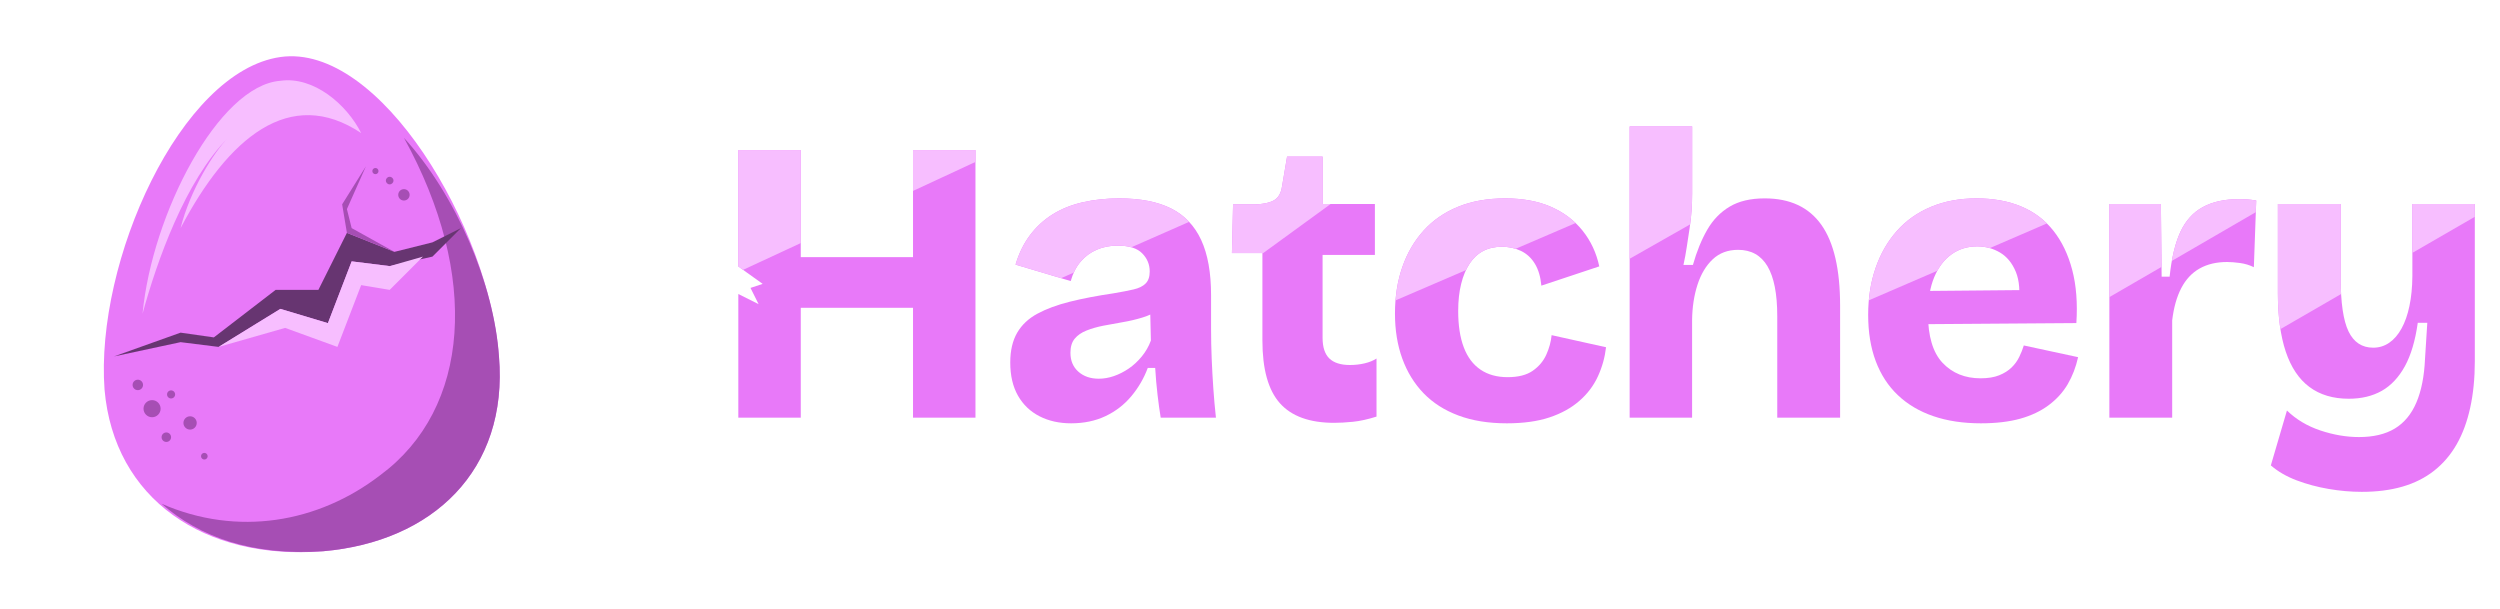
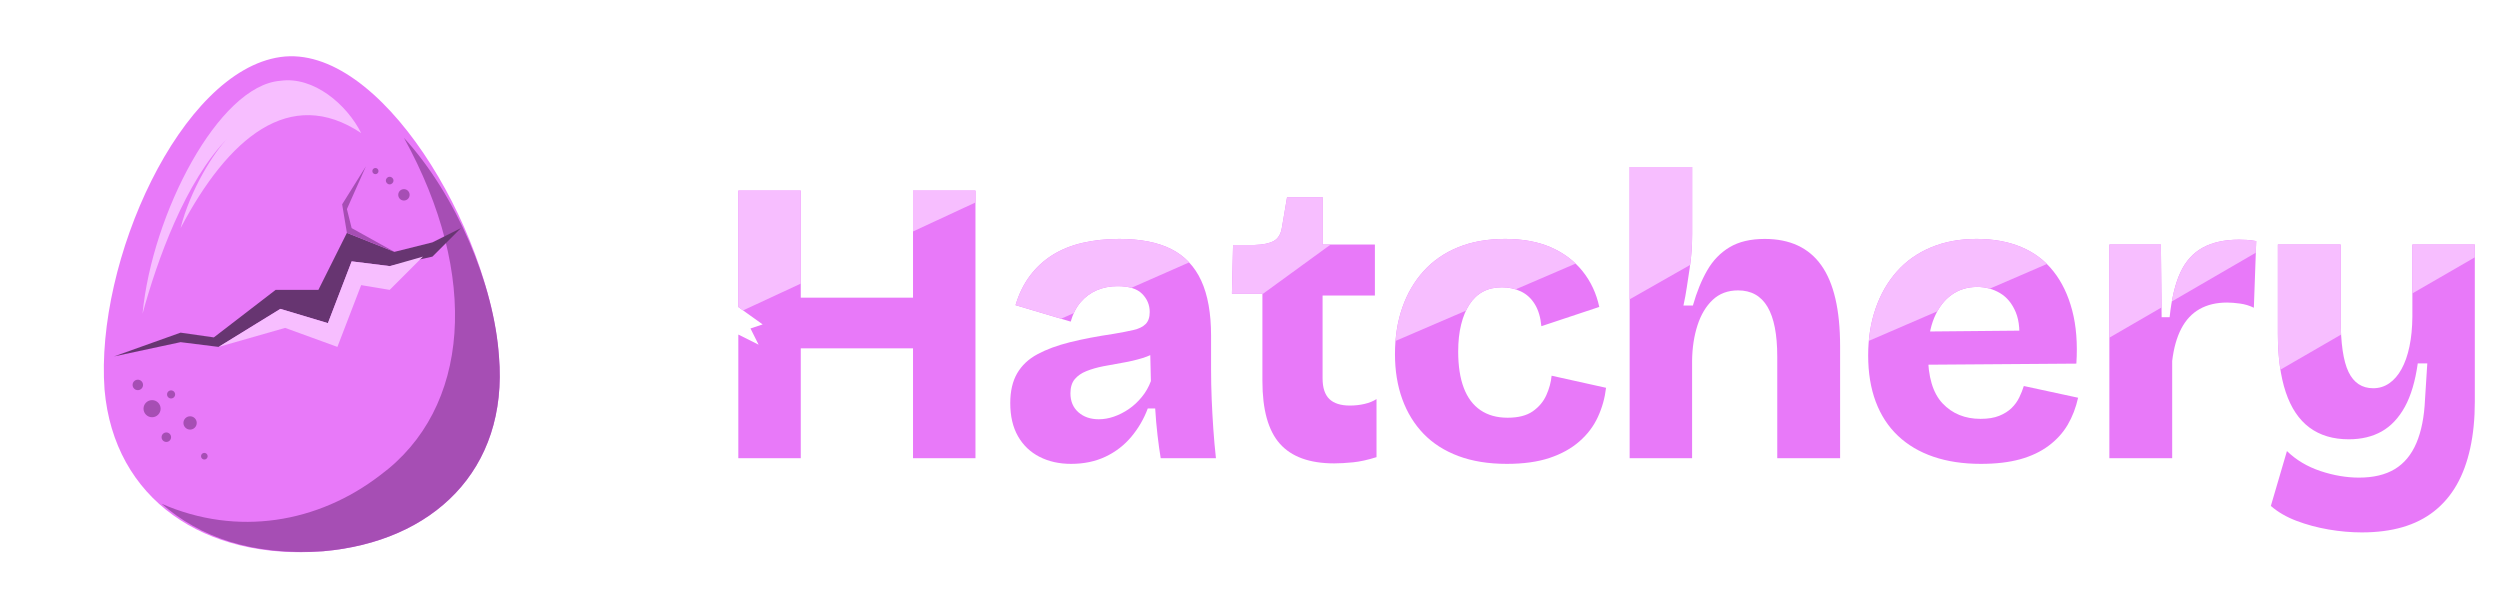
<svg xmlns="http://www.w3.org/2000/svg" role="img" aria-label="Hatchery" viewBox="0 0 616.5 150">
  <svg width="150" height="150" viewBox="0 0 128 128">
    <path fill="#E879F9" d="M59 12 C80 9 103 48 105 75 C107 99 91 114 68 116 C43 118 24 105 22 82 C20 55 38 15 59 12Z" />
    <path fill="#A64EB4" d="M85 29 C96 41 104 60 105 75 C107 99 91 114 68 116 C53 117 42 113 34 106 C50 113 67 110 80 100 C99 86 101 58 85 29Z" />
    <path fill="#F7BEFF" d="M30 66 C32 45 46 18 59 17 C66 16 73 22 76 28 C61 18 48 29 38 48 C40 40 45 32 48 29 C39 38 33 55 30 66Z" />
    <path fill="#673571" d="M24 75 L38 70 L45 71 L58 61 L67 61 L73 49 L83 53 L91 51 L97 48 L91 54 L82 56 L74 55 L69 68 L59 65 L46 73 L38 72Z" />
    <path fill="#F7BEFF" d="M46 73 L59 65 L69 68 L74 55 L82 56 L89 54 L82 61 L76 60 L71 73 L60 69Z" />
    <path fill="#A64EB4" d="M73 49 L72 43 L77 35 L73 44 L74 48 L83 53Z" />
    <circle fill="#A64EB4" cx="29" cy="81" r="1.1" />
    <circle fill="#A64EB4" cx="32" cy="86" r="1.8" />
    <circle fill="#A64EB4" cx="36" cy="83" r="0.85" />
    <circle fill="#A64EB4" cx="35" cy="92" r="1" />
    <circle fill="#A64EB4" cx="40" cy="89" r="1.4" />
    <circle fill="#A64EB4" cx="43" cy="96" r="0.7" />
    <circle fill="#A64EB4" cx="82" cy="38" r="0.8" />
    <circle fill="#A64EB4" cx="85" cy="41" r="1.2" />
    <circle fill="#A64EB4" cx="79" cy="36" r="0.65" />
  </svg>
-   <g transform="translate(175 23)">
+   <g transform="translate(175 33)">
    <path fill="#E879F9" d="M50.15 80V52.9H22.47V80H7.07V49.5L12.07 52L10.07 48L13.07 47L7.07 42.71V14H22.47V40.41H50.15V14H65.55V80Z" />
    <path fill="#F7BEFF" d="M22.47 36.94 8.23 43.55 7.07 42.71V14H22.47V36.94ZM65.55 16.93 50.15 24.08V14H65.55V16.93Z" />
    <path fill="#E879F9" d="M89.13 81.39Q84.74 81.39 81.34 79.65Q77.94 77.91 76.03 74.57Q74.13 71.23 74.13 66.41Q74.13 61.99 75.83 59.06Q77.54 56.12 80.84 54.35Q84.14 52.57 88.82 51.4Q93.51 50.23 99.55 49.34Q102.53 48.84 104.51 48.38Q106.5 47.93 107.51 46.91Q108.52 45.9 108.52 43.95Q108.52 41.33 106.64 39.45Q104.77 37.57 100.61 37.57Q97.79 37.57 95.47 38.57Q93.15 39.57 91.49 41.51Q89.83 43.46 89.04 46.31L75.43 42.25Q76.67 38.11 78.97 35.03Q81.27 31.95 84.52 29.9Q87.78 27.85 92 26.88Q96.21 25.92 100.99 25.92Q108.85 25.92 113.83 28.43Q118.81 30.95 121.23 36.22Q123.65 41.49 123.65 49.76V58.19Q123.65 61.75 123.8 65.4Q123.95 69.05 124.2 72.7Q124.45 76.35 124.85 80H111.23Q110.83 77.61 110.45 74.37Q110.07 71.12 109.87 67.73H108.04Q106.63 71.53 104 74.69Q101.36 77.85 97.61 79.62Q93.87 81.39 89.13 81.39ZM95.97 70.39Q97.8 70.39 99.69 69.74Q101.59 69.08 103.34 67.89Q105.1 66.69 106.56 64.91Q108.02 63.13 108.81 60.98L108.62 52.87L110.88 53.37Q109.01 54.61 106.67 55.32Q104.33 56.03 101.9 56.44Q99.47 56.85 97.12 57.31Q94.77 57.77 92.93 58.51Q91.09 59.24 90.03 60.51Q88.97 61.78 88.97 64Q88.97 66.92 90.93 68.66Q92.88 70.39 95.97 70.39Z" />
    <path fill="#F7BEFF" d="M89.79 44.22 86.66 45.6 75.43 42.25Q76.67 38.11 78.97 35.03Q81.27 31.95 84.52 29.9Q87.78 27.85 92 26.88Q96.21 25.92 100.99 25.92Q108.85 25.92 113.83 28.43Q116.36 29.71 118.24 31.71L103.99 37.98Q102.54 37.57 100.61 37.57Q97.79 37.57 95.47 38.57Q93.15 39.57 91.49 41.51Q90.48 42.7 89.79 44.22Z" />
    <path fill="#E879F9" d="M154.01 81.27Q144.93 81.27 140.62 76.43Q136.31 71.58 136.31 60.97V39.41H128.79L129.07 27.41H134.41Q137.53 27.31 139.14 26.41Q140.74 25.51 141.13 23.05L142.39 15.61H151.15V27.31H164.05V39.87H151.15V60.32Q151.15 63.78 152.82 65.4Q154.49 67.01 157.89 67.01Q159.79 67.01 161.52 66.6Q163.25 66.19 164.45 65.41V79.73Q161.28 80.74 158.65 81.01Q156.01 81.27 154.01 81.27Z" />
    <path fill="#F7BEFF" d="M153.13 27.31 136.31 39.55V39.41H128.79L129.07 27.41H134.41Q137.53 27.31 139.14 26.41Q140.74 25.51 141.13 23.05L142.39 15.61H151.15V27.31H153.13Z" />
    <path fill="#E879F9" d="M196.59 81.39Q189.79 81.39 184.64 79.46Q179.49 77.53 176.05 73.97Q172.61 70.4 170.8 65.42Q169 60.44 169 54.34Q169 48.01 170.82 42.83Q172.63 37.65 176.08 33.84Q179.53 30.04 184.58 27.98Q189.63 25.92 196.19 25.92Q202.71 25.92 207.48 28.01Q212.25 30.11 215.28 33.9Q218.31 37.69 219.38 42.69L205.1 47.44Q204.81 44.19 203.5 42.04Q202.19 39.89 200.06 38.87Q197.93 37.85 195.36 37.85Q192.73 37.85 190.74 38.9Q188.75 39.95 187.39 42.02Q186.04 44.09 185.32 47.01Q184.59 49.94 184.59 53.69Q184.59 59.03 185.97 62.66Q187.35 66.29 190.09 68.15Q192.82 70.01 196.78 70.01Q200.71 70.01 202.98 68.43Q205.25 66.84 206.32 64.46Q207.39 62.09 207.63 59.65L221.05 62.63Q220.62 66.39 219.04 69.82Q217.46 73.26 214.47 75.86Q211.49 78.47 207.11 79.93Q202.73 81.39 196.59 81.39Z" />
    <path fill="#F7BEFF" d="M186.5 43.61 169.13 51.08Q169.48 46.64 170.82 42.83Q172.63 37.65 176.08 33.84Q179.53 30.04 184.58 27.98Q189.63 25.92 196.19 25.92Q202.71 25.92 207.48 28.01Q210.99 29.55 213.55 32L198.75 38.36Q197.17 37.85 195.36 37.85Q192.73 37.85 190.74 38.9Q188.75 39.95 187.39 42.02Q186.91 42.76 186.5 43.61Z" />
    <path fill="#E879F9" d="M226.87 80V46.62V8.19H242.29V24.66Q242.29 26.68 242.15 28.84Q242 31 241.66 33.26Q241.32 35.51 240.97 37.82Q240.63 40.12 240.14 42.34H242.47Q243.88 37.35 246 33.67Q248.12 29.99 251.53 27.96Q254.93 25.92 260.18 25.92Q269.52 25.92 274.14 32.43Q278.77 38.94 278.77 52.39V80H263.27V54.92Q263.27 46.73 260.87 42.67Q258.47 38.61 253.61 38.61Q249.83 38.61 247.35 40.95Q244.87 43.29 243.6 47.22Q242.33 51.15 242.27 55.96V80Z" />
    <path fill="#F7BEFF" d="M241.79 32.33 226.87 40.81V8.19H242.29V24.66Q242.29 26.68 242.15 28.84Q242.03 30.55 241.79 32.33Z" />
    <path fill="#E879F9" d="M313.48 81.39Q306.93 81.39 301.78 79.63Q296.63 77.87 293.03 74.46Q289.43 71.05 287.56 66.07Q285.69 61.09 285.69 54.64Q285.69 48.36 287.52 43.08Q289.35 37.8 292.76 33.96Q296.17 30.11 301.16 28.02Q306.16 25.92 312.41 25.92Q318.69 25.92 323.47 27.94Q328.25 29.95 331.38 33.91Q334.51 37.86 336.01 43.57Q337.51 49.28 337.03 56.67L295.81 56.97V48.79L328.19 48.49L322.75 52.41Q323.43 47.28 322.1 44.03Q320.76 40.79 318.19 39.27Q315.62 37.76 312.59 37.76Q308.97 37.76 306.25 39.71Q303.52 41.66 301.98 45.35Q300.44 49.04 300.44 54.36Q300.44 62.66 304.04 66.48Q307.65 70.29 313.4 70.29Q316.15 70.29 318.01 69.54Q319.86 68.79 321.06 67.62Q322.26 66.45 322.95 65.01Q323.65 63.57 324.07 62.19L337.46 65.08Q336.64 68.77 334.89 71.76Q333.13 74.74 330.2 76.92Q327.27 79.11 323.18 80.25Q319.08 81.39 313.48 81.39Z" />
    <path fill="#F7BEFF" d="M329.77 32.1 315.67 38.19Q314.2 37.76 312.59 37.76Q308.97 37.76 306.25 39.71Q304.14 41.22 302.74 43.77L285.85 51.06Q286.23 46.82 287.52 43.08Q289.35 37.8 292.76 33.96Q296.17 30.11 301.16 28.02Q306.16 25.92 312.41 25.92Q318.69 25.92 323.47 27.94Q327.09 29.46 329.77 32.1Z" />
    <path fill="#E879F9" d="M345.17 80V55.15V27.31H357.88L358.06 45.22H360.03Q360.75 38.33 362.69 34.17Q364.64 30 368.24 28.05Q371.85 26.1 377.17 26.1Q377.99 26.1 379.02 26.16Q380.05 26.22 381.39 26.45L380.8 42.89Q379.21 42.11 377.4 41.86Q375.58 41.61 374.19 41.61Q370.28 41.61 367.43 43.21Q364.59 44.81 362.91 48.03Q361.23 51.25 360.66 56.01V80Z" />
    <path fill="#F7BEFF" d="M358.04 42.81 345.17 50.27V27.31H357.88L358.04 42.81ZM381.28 29.32 360.57 41.34Q361.33 37.08 362.69 34.17Q364.64 30 368.24 28.05Q371.85 26.1 377.17 26.1Q377.99 26.1 379.02 26.16Q380.05 26.22 381.39 26.45L381.28 29.32Z" />
    <path fill="#E879F9" d="M407.4 98.29Q403.39 98.29 399.22 97.57Q395.04 96.85 391.34 95.45Q387.63 94.05 384.99 91.77L388.96 78.23Q392.35 81.53 397.22 83.16Q402.09 84.78 406.73 84.78Q412.06 84.78 415.54 82.69Q419.03 80.59 420.88 76.26Q422.73 71.92 423.01 65.48L423.57 56.61H421.22Q420.3 63.19 418.04 67.32Q415.77 71.44 412.33 73.39Q408.88 75.33 404.2 75.33Q398.42 75.33 394.52 72.44Q390.63 69.55 388.67 63.72Q386.72 57.9 386.72 49.27V27.31H402.21V45.47Q402.21 54.72 404.15 58.73Q406.09 62.74 410.24 62.74Q412.43 62.74 414.2 61.51Q415.97 60.29 417.22 58.01Q418.48 55.74 419.17 52.46Q419.86 49.19 419.89 45.08V27.31H435.29V66.07Q435.29 72.34 434.16 77.51Q433.03 82.69 430.82 86.56Q428.6 90.44 425.25 93.08Q421.9 95.71 417.46 97Q413.02 98.29 407.4 98.29Z" />
    <path fill="#F7BEFF" d="M402.31 49.51 387.35 58.16Q386.72 54.16 386.72 49.27V27.31H402.21V45.47Q402.21 47.64 402.31 49.51ZM435.29 30.46 419.89 39.36V27.31H435.29V30.46Z" />
  </g>
</svg>
